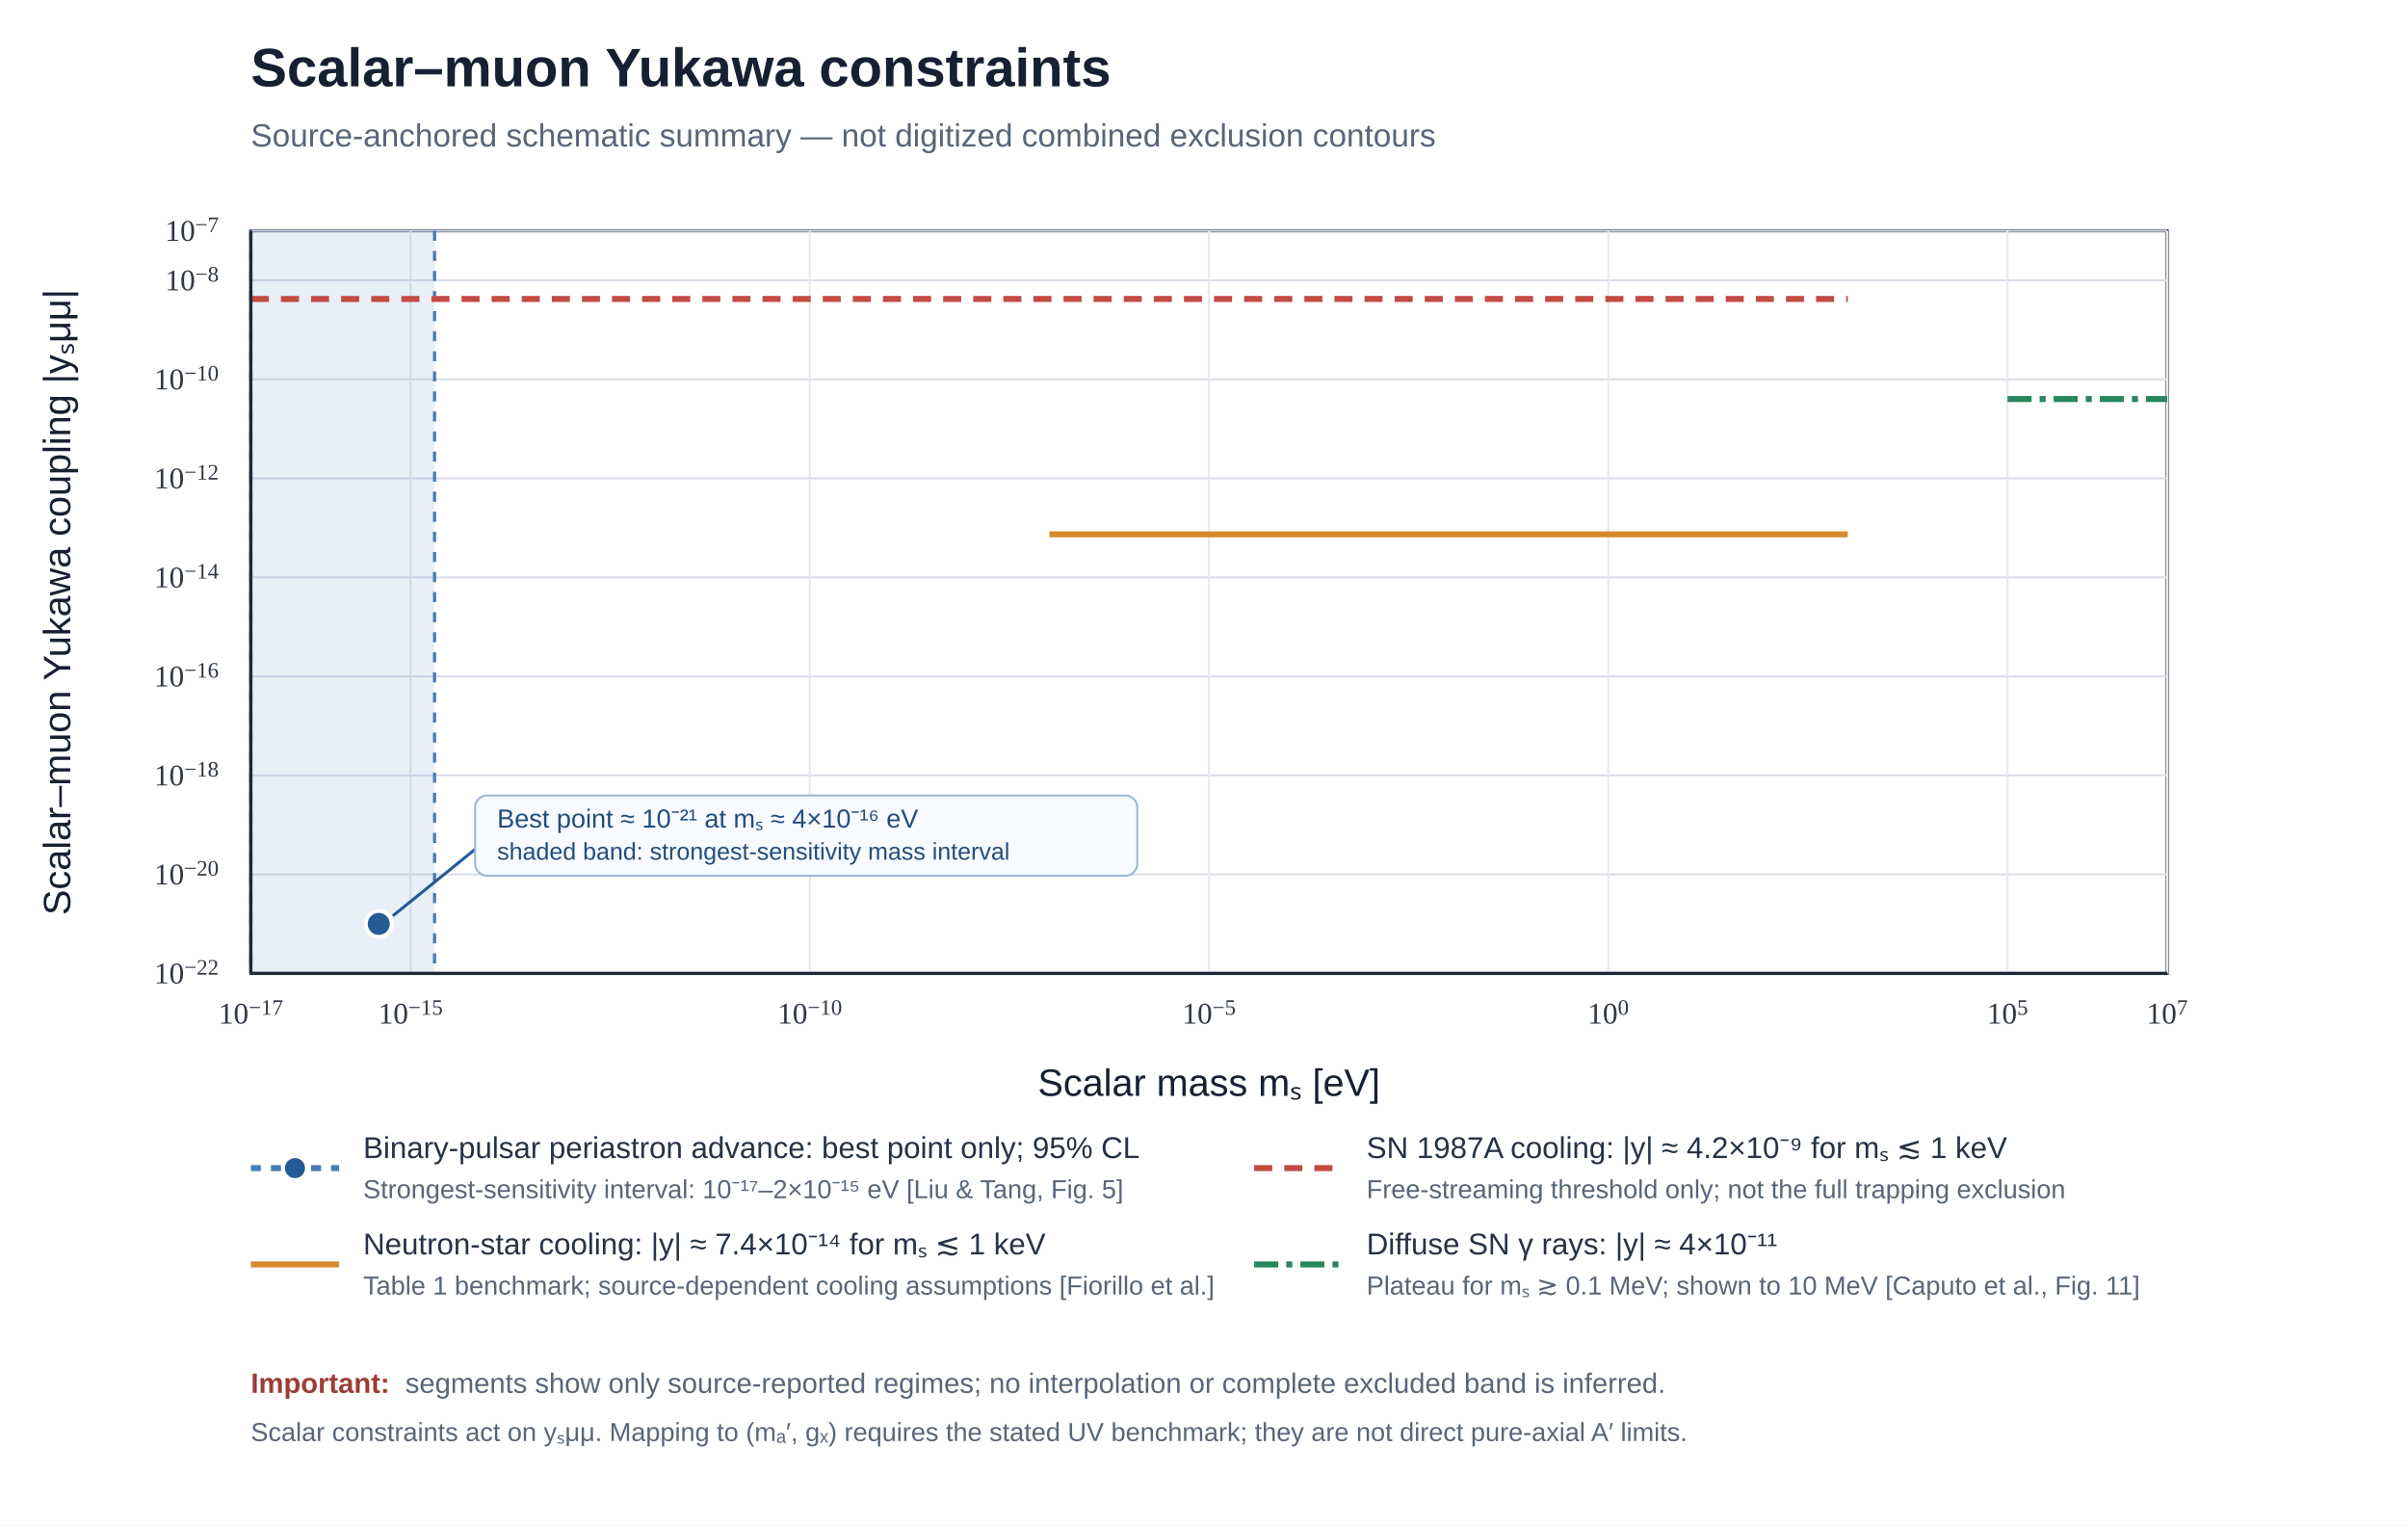
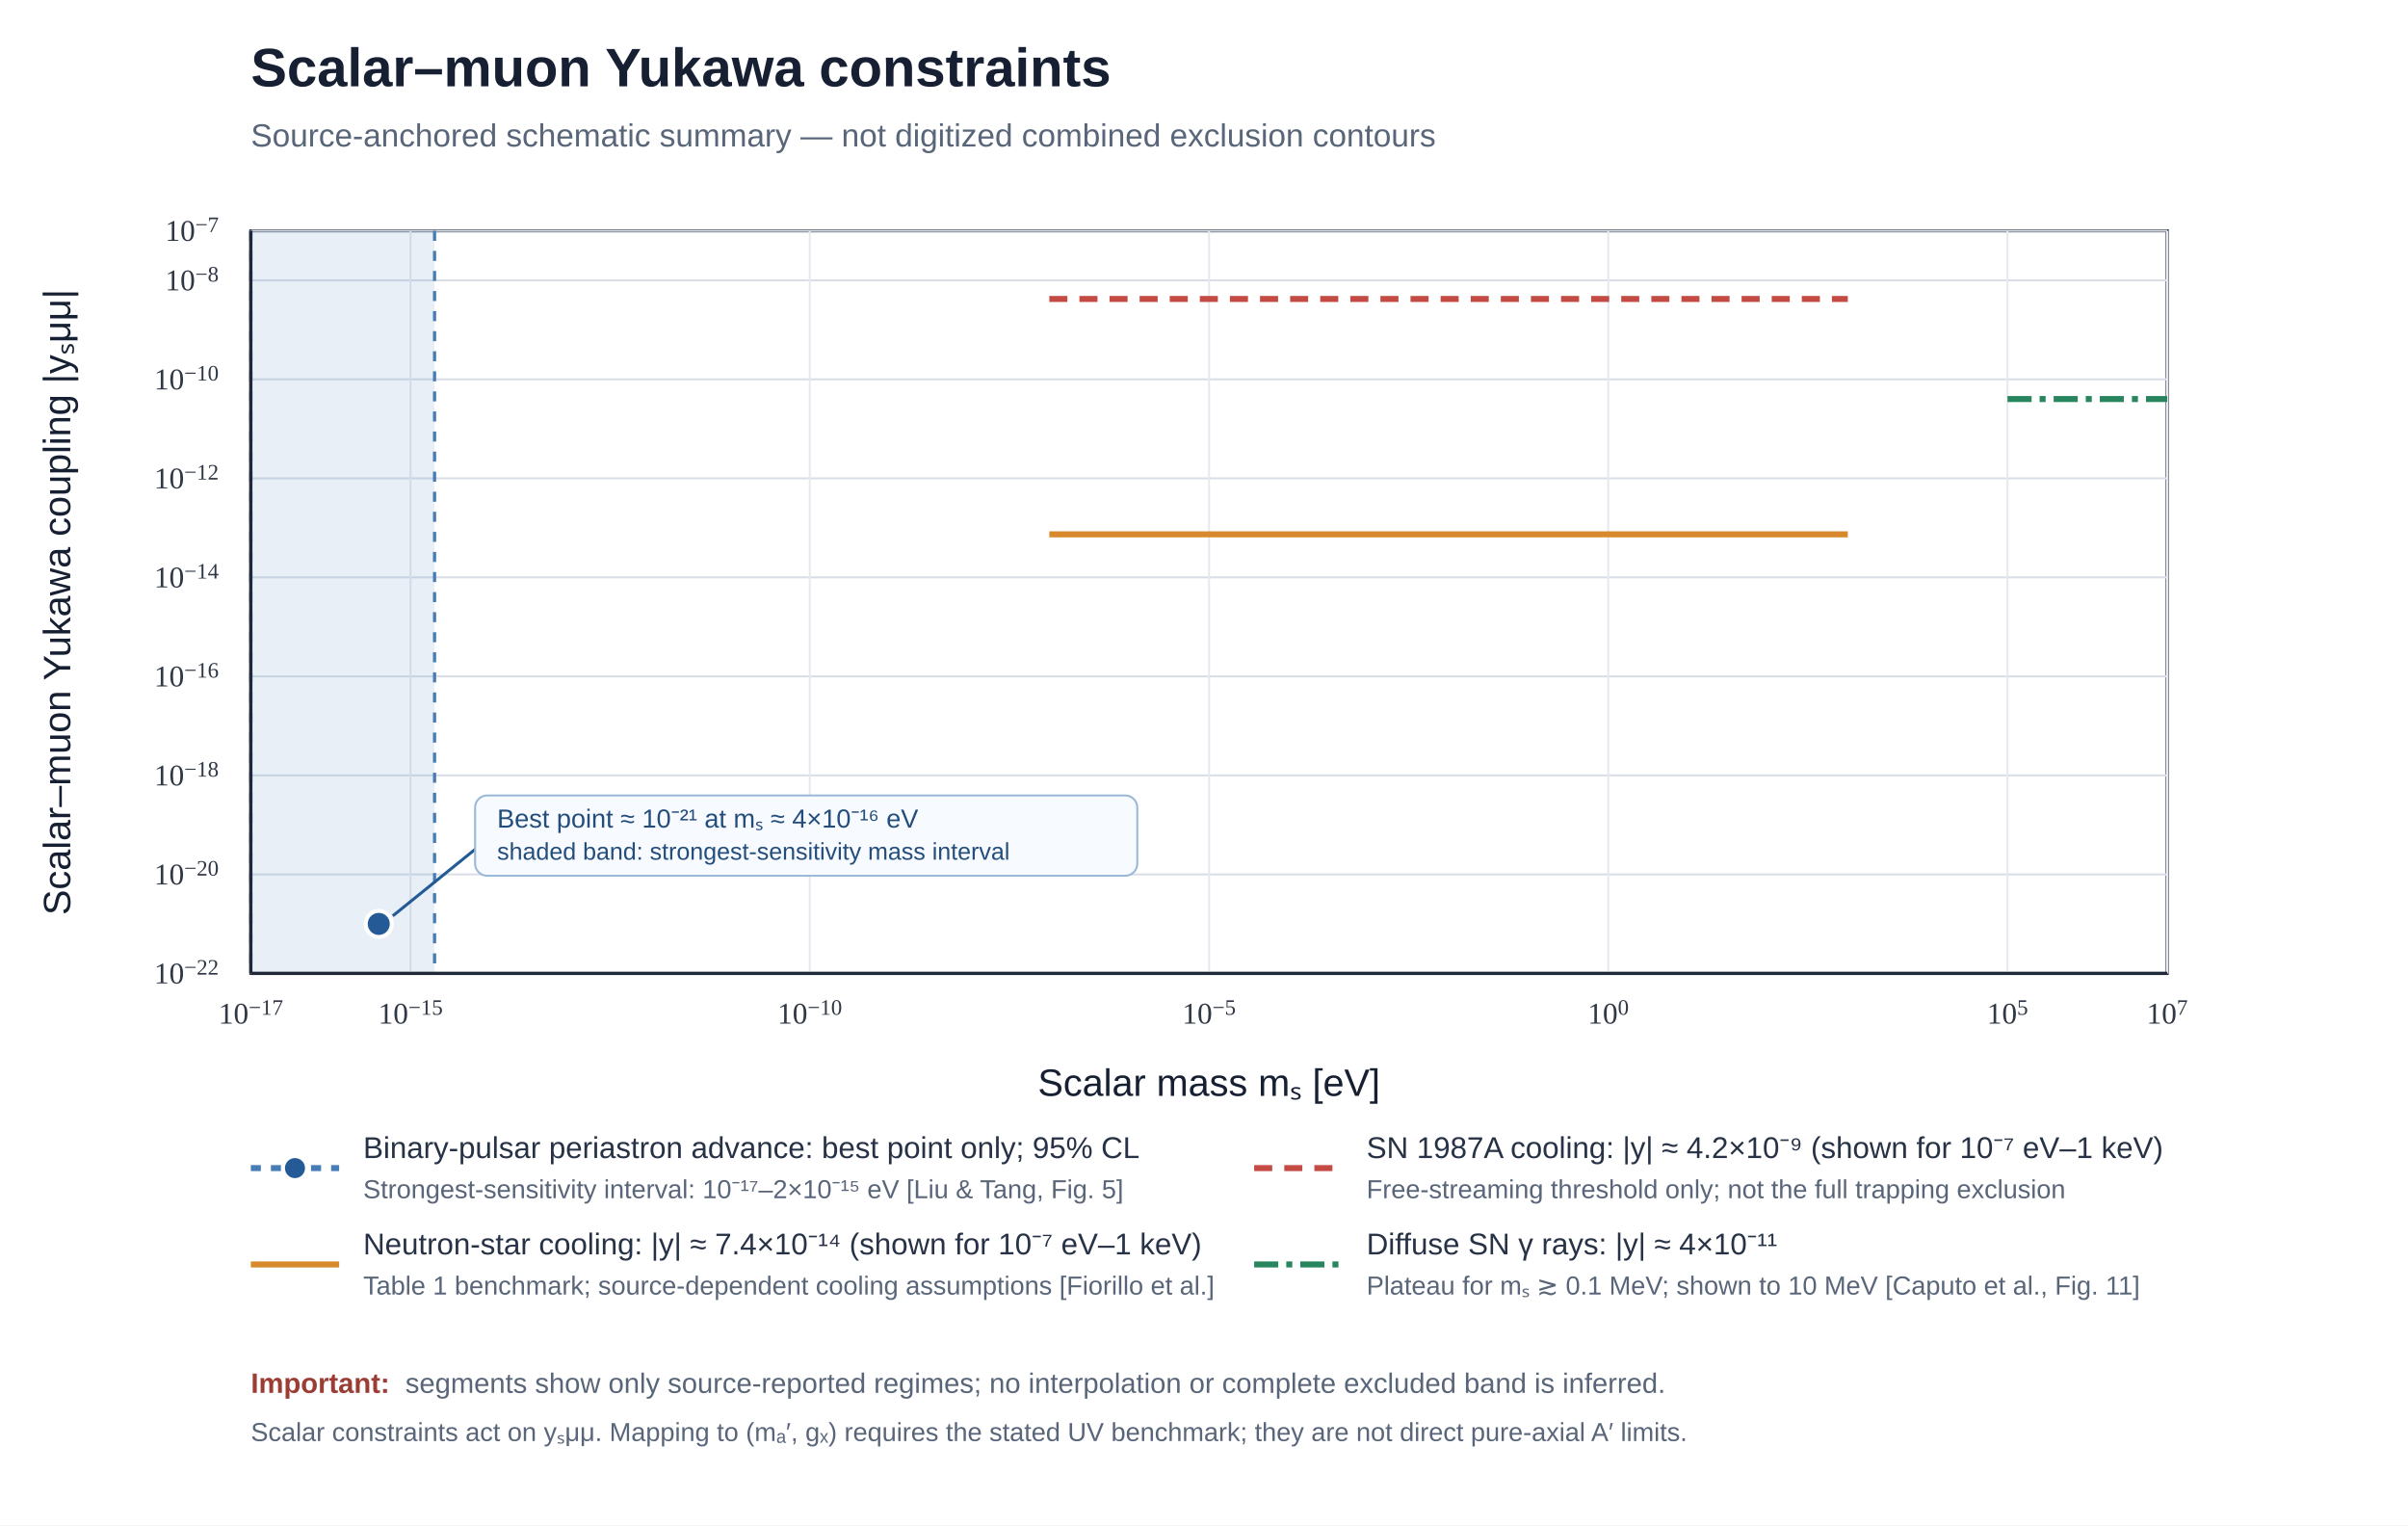
<svg xmlns="http://www.w3.org/2000/svg" width="1200" height="760" viewBox="0 0 1200 760">
  <rect width="100%" height="100%" fill="#ffffff" />
  <text x="125" y="43" font-family="Arial, Helvetica, sans-serif" font-size="27" font-weight="700" fill="#172033">Scalar–muon Yukawa constraints</text>
  <text x="125" y="73" font-family="Arial, Helvetica, sans-serif" font-size="16" fill="#596579">Source-anchored schematic summary — not digitized combined exclusion contours</text>
  <rect x="125" y="115" width="955" height="370" fill="#fff" stroke="#202938" stroke-width="1.5" />
  <line x1="125" y1="485" x2="1080" y2="485" stroke="#d9dee7" stroke-width="1" />
  <text x="109" y="490" text-anchor="end" font-size="15" fill="#303846">10<tspan baseline-shift="super" font-size="11">−22</tspan>
  </text>
  <line x1="125" y1="435.667" x2="1080" y2="435.667" stroke="#d9dee7" stroke-width="1" />
  <text x="109" y="440.667" text-anchor="end" font-size="15" fill="#303846">10<tspan baseline-shift="super" font-size="11">−20</tspan>
  </text>
  <line x1="125" y1="386.333" x2="1080" y2="386.333" stroke="#d9dee7" stroke-width="1" />
  <text x="109" y="391.333" text-anchor="end" font-size="15" fill="#303846">10<tspan baseline-shift="super" font-size="11">−18</tspan>
  </text>
  <line x1="125" y1="337" x2="1080" y2="337" stroke="#d9dee7" stroke-width="1" />
  <text x="109" y="342" text-anchor="end" font-size="15" fill="#303846">10<tspan baseline-shift="super" font-size="11">−16</tspan>
  </text>
  <line x1="125" y1="287.667" x2="1080" y2="287.667" stroke="#d9dee7" stroke-width="1" />
  <text x="109" y="292.667" text-anchor="end" font-size="15" fill="#303846">10<tspan baseline-shift="super" font-size="11">−14</tspan>
  </text>
  <line x1="125" y1="238.333" x2="1080" y2="238.333" stroke="#d9dee7" stroke-width="1" />
  <text x="109" y="243.333" text-anchor="end" font-size="15" fill="#303846">10<tspan baseline-shift="super" font-size="11">−12</tspan>
  </text>
  <line x1="125" y1="189" x2="1080" y2="189" stroke="#d9dee7" stroke-width="1" />
  <text x="109" y="194" text-anchor="end" font-size="15" fill="#303846">10<tspan baseline-shift="super" font-size="11">−10</tspan>
  </text>
  <line x1="125" y1="139.667" x2="1080" y2="139.667" stroke="#d9dee7" stroke-width="1" />
  <text x="109" y="144.667" text-anchor="end" font-size="15" fill="#303846">10<tspan baseline-shift="super" font-size="11">−8</tspan>
  </text>
  <line x1="125" y1="115" x2="1080" y2="115" stroke="#d9dee7" stroke-width="1" />
  <text x="109" y="120" text-anchor="end" font-size="15" fill="#303846">10<tspan baseline-shift="super" font-size="11">−7</tspan>
  </text>
  <line x1="125" y1="115" x2="125" y2="485" stroke="#e6e9ef" stroke-width="1" />
  <text x="125" y="510" text-anchor="middle" font-size="15" fill="#303846">10<tspan baseline-shift="super" font-size="11">−17</tspan>
  </text>
  <line x1="204.583" y1="115" x2="204.583" y2="485" stroke="#e6e9ef" stroke-width="1" />
  <text x="204.583" y="510" text-anchor="middle" font-size="15" fill="#303846">10<tspan baseline-shift="super" font-size="11">−15</tspan>
  </text>
  <line x1="403.542" y1="115" x2="403.542" y2="485" stroke="#e6e9ef" stroke-width="1" />
  <text x="403.542" y="510" text-anchor="middle" font-size="15" fill="#303846">10<tspan baseline-shift="super" font-size="11">−10</tspan>
  </text>
  <line x1="602.5" y1="115" x2="602.5" y2="485" stroke="#e6e9ef" stroke-width="1" />
  <text x="602.5" y="510" text-anchor="middle" font-size="15" fill="#303846">10<tspan baseline-shift="super" font-size="11">−5</tspan>
  </text>
  <line x1="801.458" y1="115" x2="801.458" y2="485" stroke="#e6e9ef" stroke-width="1" />
  <text x="801.458" y="510" text-anchor="middle" font-size="15" fill="#303846">10<tspan baseline-shift="super" font-size="11">0</tspan>
  </text>
  <line x1="1000.417" y1="115" x2="1000.417" y2="485" stroke="#e6e9ef" stroke-width="1" />
  <text x="1000.417" y="510" text-anchor="middle" font-size="15" fill="#303846">10<tspan baseline-shift="super" font-size="11">5</tspan>
  </text>
  <line x1="1080" y1="115" x2="1080" y2="485" stroke="#e6e9ef" stroke-width="1" />
  <text x="1080" y="510" text-anchor="middle" font-size="15" fill="#303846">10<tspan baseline-shift="super" font-size="11">7</tspan>
  </text>
  <rect x="125" y="115" width="91.562" height="370" fill="#4b83c3" opacity="0.13" />
  <line x1="125" y1="115" x2="125" y2="485" stroke="#477db6" stroke-width="1.6" stroke-dasharray="5 5" />
  <line x1="216.562" y1="115" x2="216.562" y2="485" stroke="#477db6" stroke-width="1.6" stroke-dasharray="5 5" />
-   <line x1="125" y1="148.96" x2="920.833" y2="148.96" stroke="#c34b43" stroke-width="3" stroke-dasharray="9 6" />
+   <line x1="522.917" y1="148.96" x2="920.833" y2="148.96" stroke="#c34b43" stroke-width="3" stroke-dasharray="9 6" />
  <line x1="522.917" y1="266.226" x2="920.833" y2="266.226" stroke="#d8892c" stroke-width="3" />
  <line x1="1000.417" y1="198.816" x2="1080" y2="198.816" stroke="#27865d" stroke-width="3" stroke-dasharray="12 4 3 4" />
  <circle cx="188.749" cy="460.333" r="6.5" fill="#245b96" stroke="#ffffff" stroke-width="2" />
  <path d="M 195.749 456.333 L 242.749 418.333" stroke="#245b96" stroke-width="1.5" fill="none" />
  <rect x="236.749" y="396.333" width="330" height="40" rx="6" fill="#f7faff" stroke="#9bb8d7" />
  <text x="247.749" y="412.333" font-family="Arial, Helvetica, sans-serif" font-size="13" fill="#234d7b">Best point ≈ 10⁻²¹ at mₛ ≈ 4×10⁻¹⁶ eV</text>
  <text x="247.749" y="428.333" font-family="Arial, Helvetica, sans-serif" font-size="12" fill="#234d7b">shaded band: strongest-sensitivity mass interval</text>
  <line x1="125" y1="485" x2="1080" y2="485" stroke="#202938" stroke-width="1.6" />
  <line x1="125" y1="115" x2="125" y2="485" stroke="#202938" stroke-width="1.6" />
  <text x="602.5" y="546" text-anchor="middle" font-family="Arial, Helvetica, sans-serif" font-size="19" fill="#172033">Scalar mass mₛ [eV]</text>
  <text x="35" y="300" transform="rotate(-90 35 300)" text-anchor="middle" font-family="Arial, Helvetica, sans-serif" font-size="19" fill="#172033">Scalar–muon Yukawa coupling |yₛμμ|</text>
  <g font-family="Arial, Helvetica, sans-serif" font-size="15" fill="#273246">
    <line x1="125" y1="582" x2="169" y2="582" stroke="#477db6" stroke-width="3" stroke-dasharray="5 5" />
    <circle cx="147" cy="582" r="5" fill="#245b96" />
    <text x="181" y="577">Binary-pulsar periastron advance: best point only; 95% CL</text>
    <text x="181" y="597" font-size="13" fill="#596579">Strongest-sensitivity interval: 10⁻¹⁷–2×10⁻¹⁵ eV [Liu &amp; Tang, Fig. 5]</text>
    <line x1="125" y1="630" x2="169" y2="630" stroke="#d8892c" stroke-width="3" />
-     <text x="181" y="625">Neutron-star cooling: |y| ≈ 7.4×10⁻¹⁴ for mₛ ≲ 1 keV</text>
+     <text x="181" y="625">Neutron-star cooling: |y| ≈ 7.4×10⁻¹⁴ (shown for 10⁻⁷ eV–1 keV)</text>
    <text x="181" y="645" font-size="13" fill="#596579">Table 1 benchmark; source-dependent cooling assumptions [Fiorillo et al.]</text>
    <line x1="625" y1="582" x2="669" y2="582" stroke="#c34b43" stroke-width="3" stroke-dasharray="9 6" />
-     <text x="681" y="577">SN 1987A cooling: |y| ≈ 4.2×10⁻⁹ for mₛ ≲ 1 keV</text>
+     <text x="681" y="577">SN 1987A cooling: |y| ≈ 4.2×10⁻⁹ (shown for 10⁻⁷ eV–1 keV)</text>
    <text x="681" y="597" font-size="13" fill="#596579">Free-streaming threshold only; not the full trapping exclusion</text>
    <line x1="625" y1="630" x2="669" y2="630" stroke="#27865d" stroke-width="3" stroke-dasharray="12 4 3 4" />
    <text x="681" y="625">Diffuse SN γ rays: |y| ≈ 4×10⁻¹¹</text>
    <text x="681" y="645" font-size="13" fill="#596579">Plateau for mₛ ≳ 0.1 MeV; shown to 10 MeV [Caputo et al., Fig. 11]</text>
  </g>
  <text x="125" y="694" font-family="Arial, Helvetica, sans-serif" font-size="14" font-weight="700" fill="#9b3d35">Important:</text>
  <text x="202" y="694" font-family="Arial, Helvetica, sans-serif" font-size="14" fill="#596579">segments show only source-reported regimes; no interpolation or complete excluded band is inferred.</text>
  <text x="125" y="718" font-family="Arial, Helvetica, sans-serif" font-size="13" fill="#596579">Scalar constraints act on yₛμμ. Mapping to (mₐ′, gₓ) requires the stated UV benchmark; they are not direct pure-axial A′ limits.</text>
</svg>
